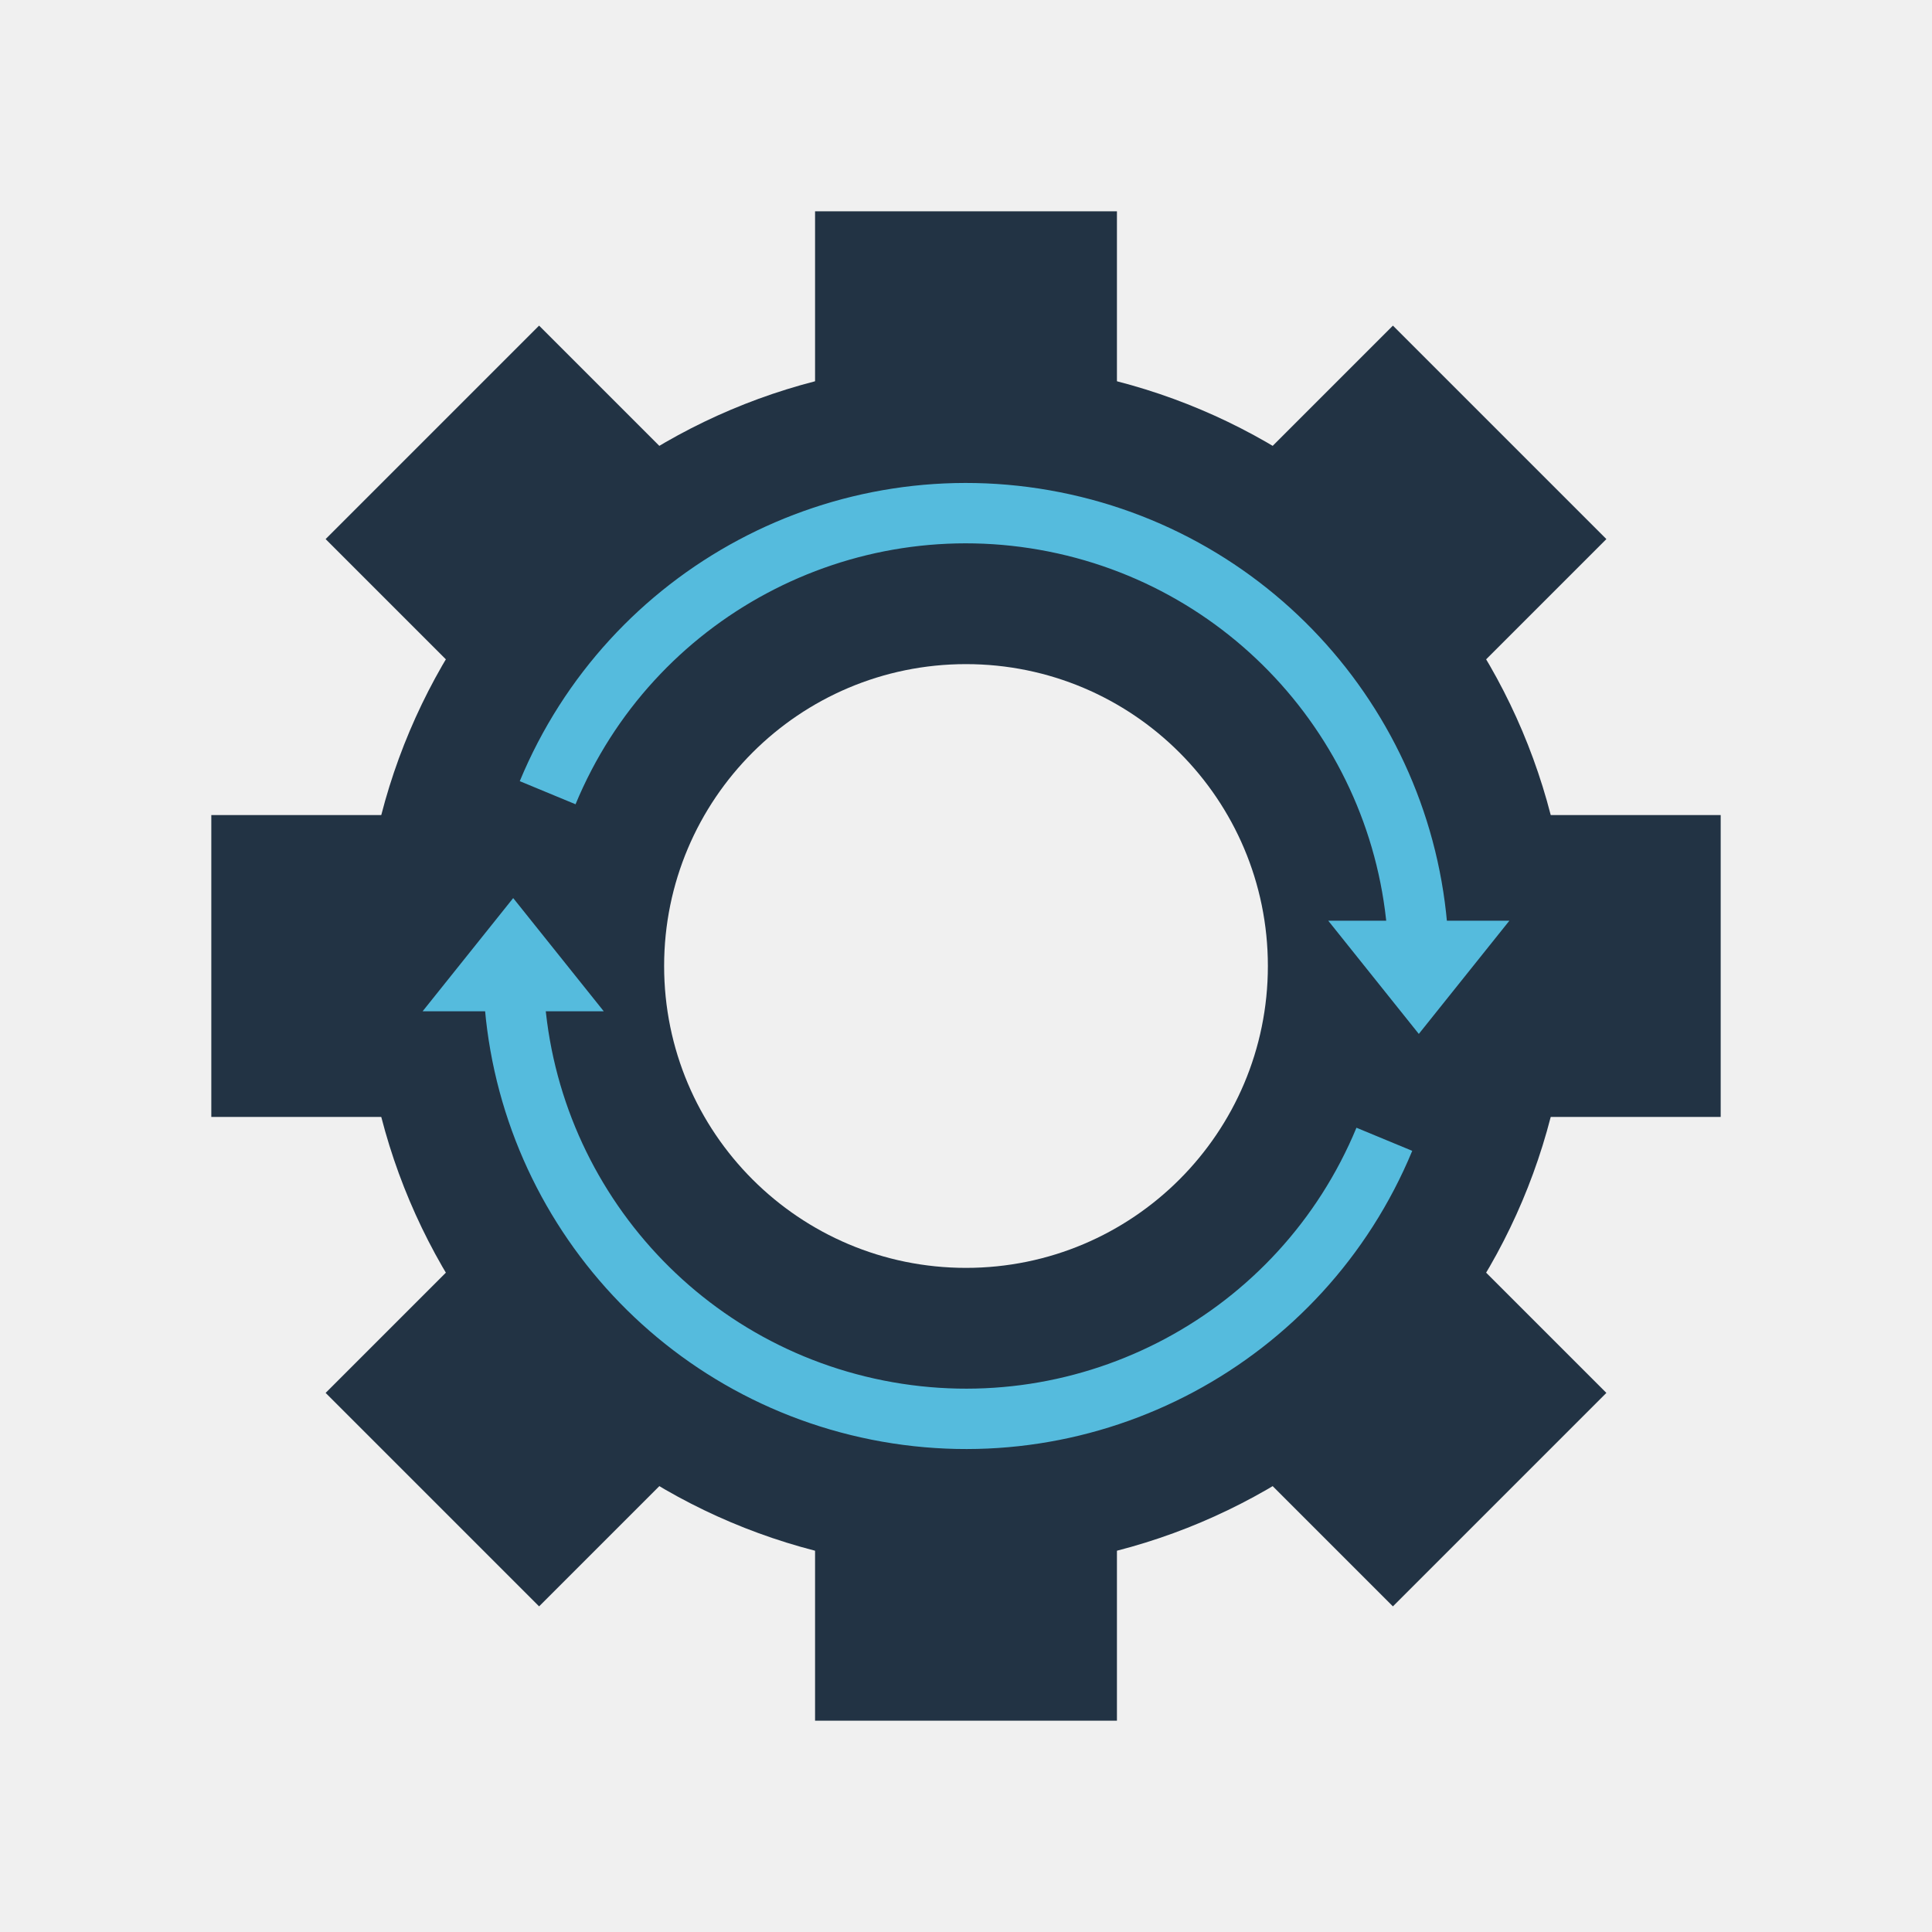
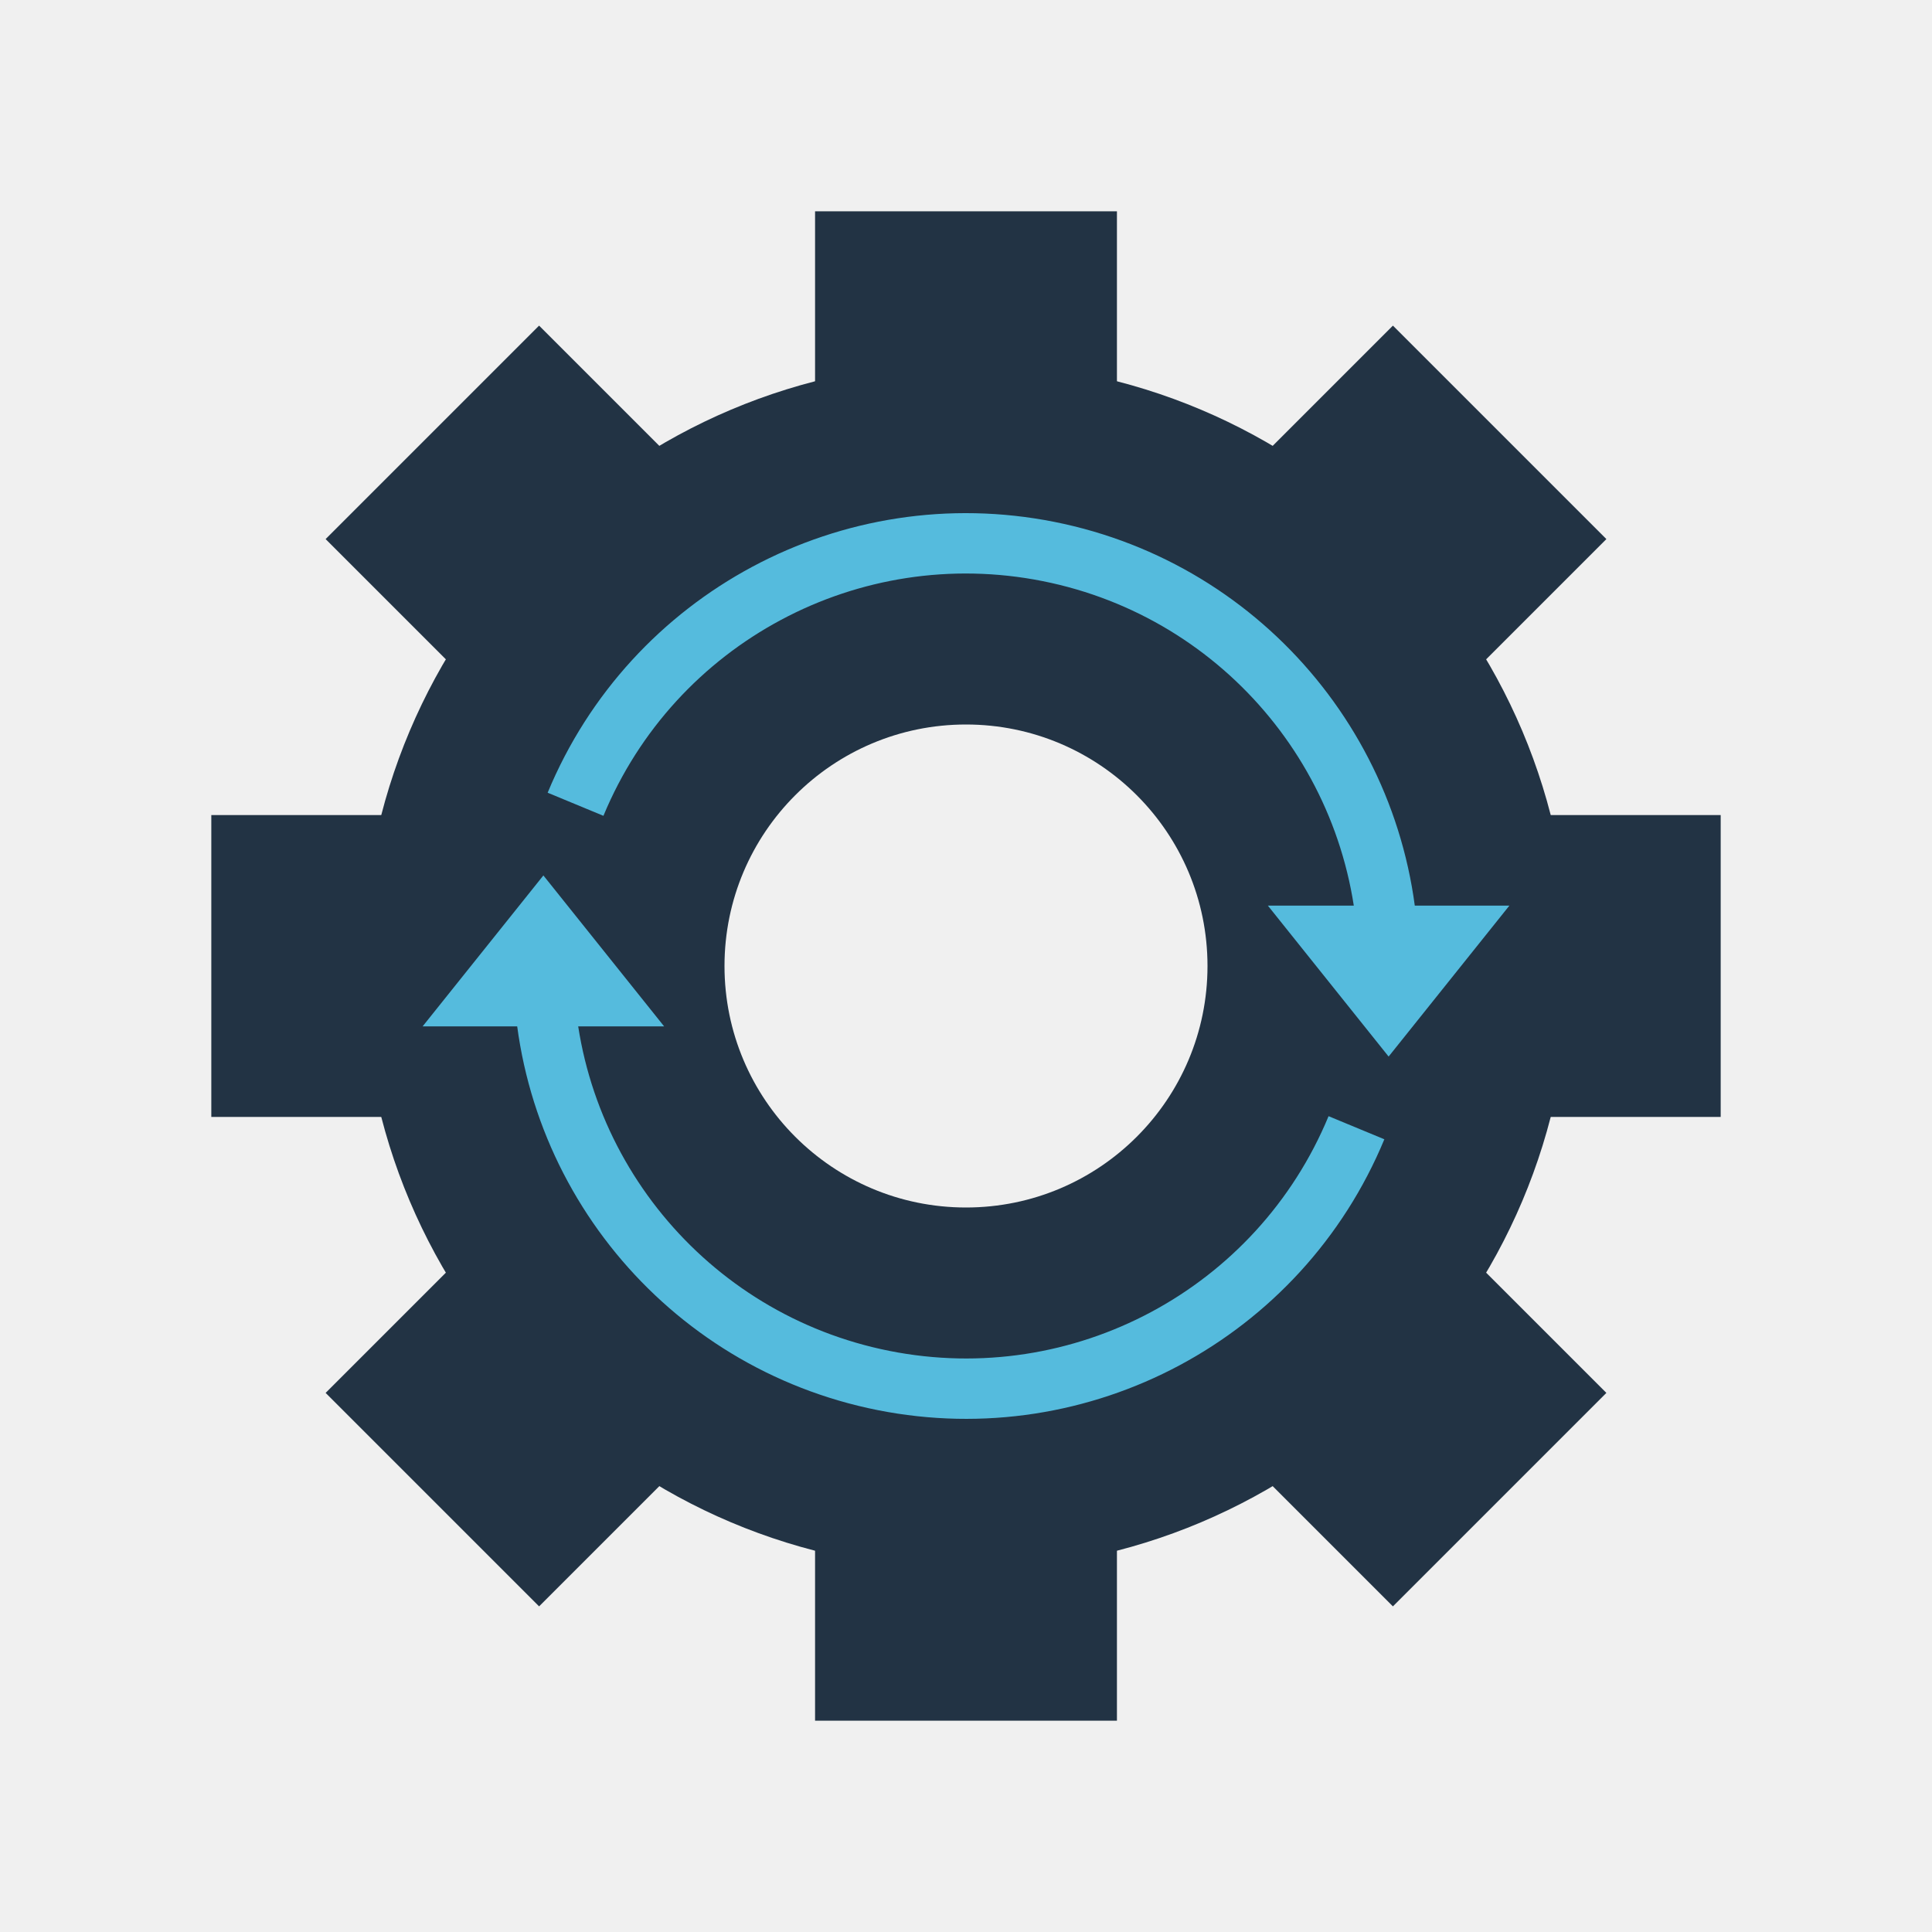
<svg xmlns="http://www.w3.org/2000/svg" xmlns:xlink="http://www.w3.org/1999/xlink" viewBox="0 0 320 320">
  <defs>
    <rect x="0" y="-25" width="50" height="50" fill="#234" id="swum-cog" />
  </defs>
  <g fill="#234">
    <circle cx="160" cy="160" r="100" mask="url(#swum-gear-inner-circle)" id="swum-gear-body" />
    <mask id="swum-gear-inner-circle">
      <rect x="0" y="0" width="100%" height="100%" fill="#fff" />
-       <circle cx="160" cy="160" r="50" fill="#000" />
+       <circle cx="160" cy="160" r="40" fill="#000" />
    </mask>
    <use xlink:href="#swum-cog" x="0" y="0" transform="translate(160,160) rotate(0) translate(75,0)" />
    <use xlink:href="#swum-cog" x="0" y="0" transform="translate(160,160) rotate(45) translate(75,0)" />
    <use xlink:href="#swum-cog" x="0" y="0" transform="translate(160,160) rotate(90) translate(75,0)" />
    <use xlink:href="#swum-cog" x="0" y="0" transform="translate(160,160) rotate(135) translate(75,0)" />
    <use xlink:href="#swum-cog" x="0" y="0" transform="translate(160,160) rotate(180) translate(75,0)" />
    <use xlink:href="#swum-cog" x="0" y="0" transform="translate(160,160) rotate(225) translate(75,0)" />
    <use xlink:href="#swum-cog" x="0" y="0" transform="translate(160,160) rotate(270) translate(75,0)" />
    <use xlink:href="#swum-cog" x="0" y="0" transform="translate(160,160) rotate(315) translate(75,0)" />
  </g>
-   <marker id="swum-update-arrow" markerWidth="13" markerHeight="13" refX="1.125" refY="2.25" orient="auto-start-reverse">
-     <polygon points="0.375,0.75 2.25,2.25 0.375,3.75" fill="#5bd" />
+   <marker id="swum-update-arrow" markerWidth="13" markerHeight="13" refX="1.5" refY="3" orient="auto-start-reverse">
+     <polygon points="0.5,1 3,3 0.5,5" fill="#5bd" />
  </marker>
  <g fill="none" stroke="#5bd" stroke-width="10">
-     <path d="M 85,160 A 75,75 0,0,0 229.291,188.701" marker-start="url(#swum-update-arrow)" />
-     <path d="M 90.709,131.299 A 75,75 0,0,1 235,160" marker-end="url(#swum-update-arrow)" />
+     <path d="M 90,160 A 70,70 0,0,0 224.672,186.788" marker-start="url(#swum-update-arrow)" />
+     <path d="M 95.328,133.212 A 70,70 0,0,1 230,160" marker-end="url(#swum-update-arrow)" />
  </g>
</svg>
